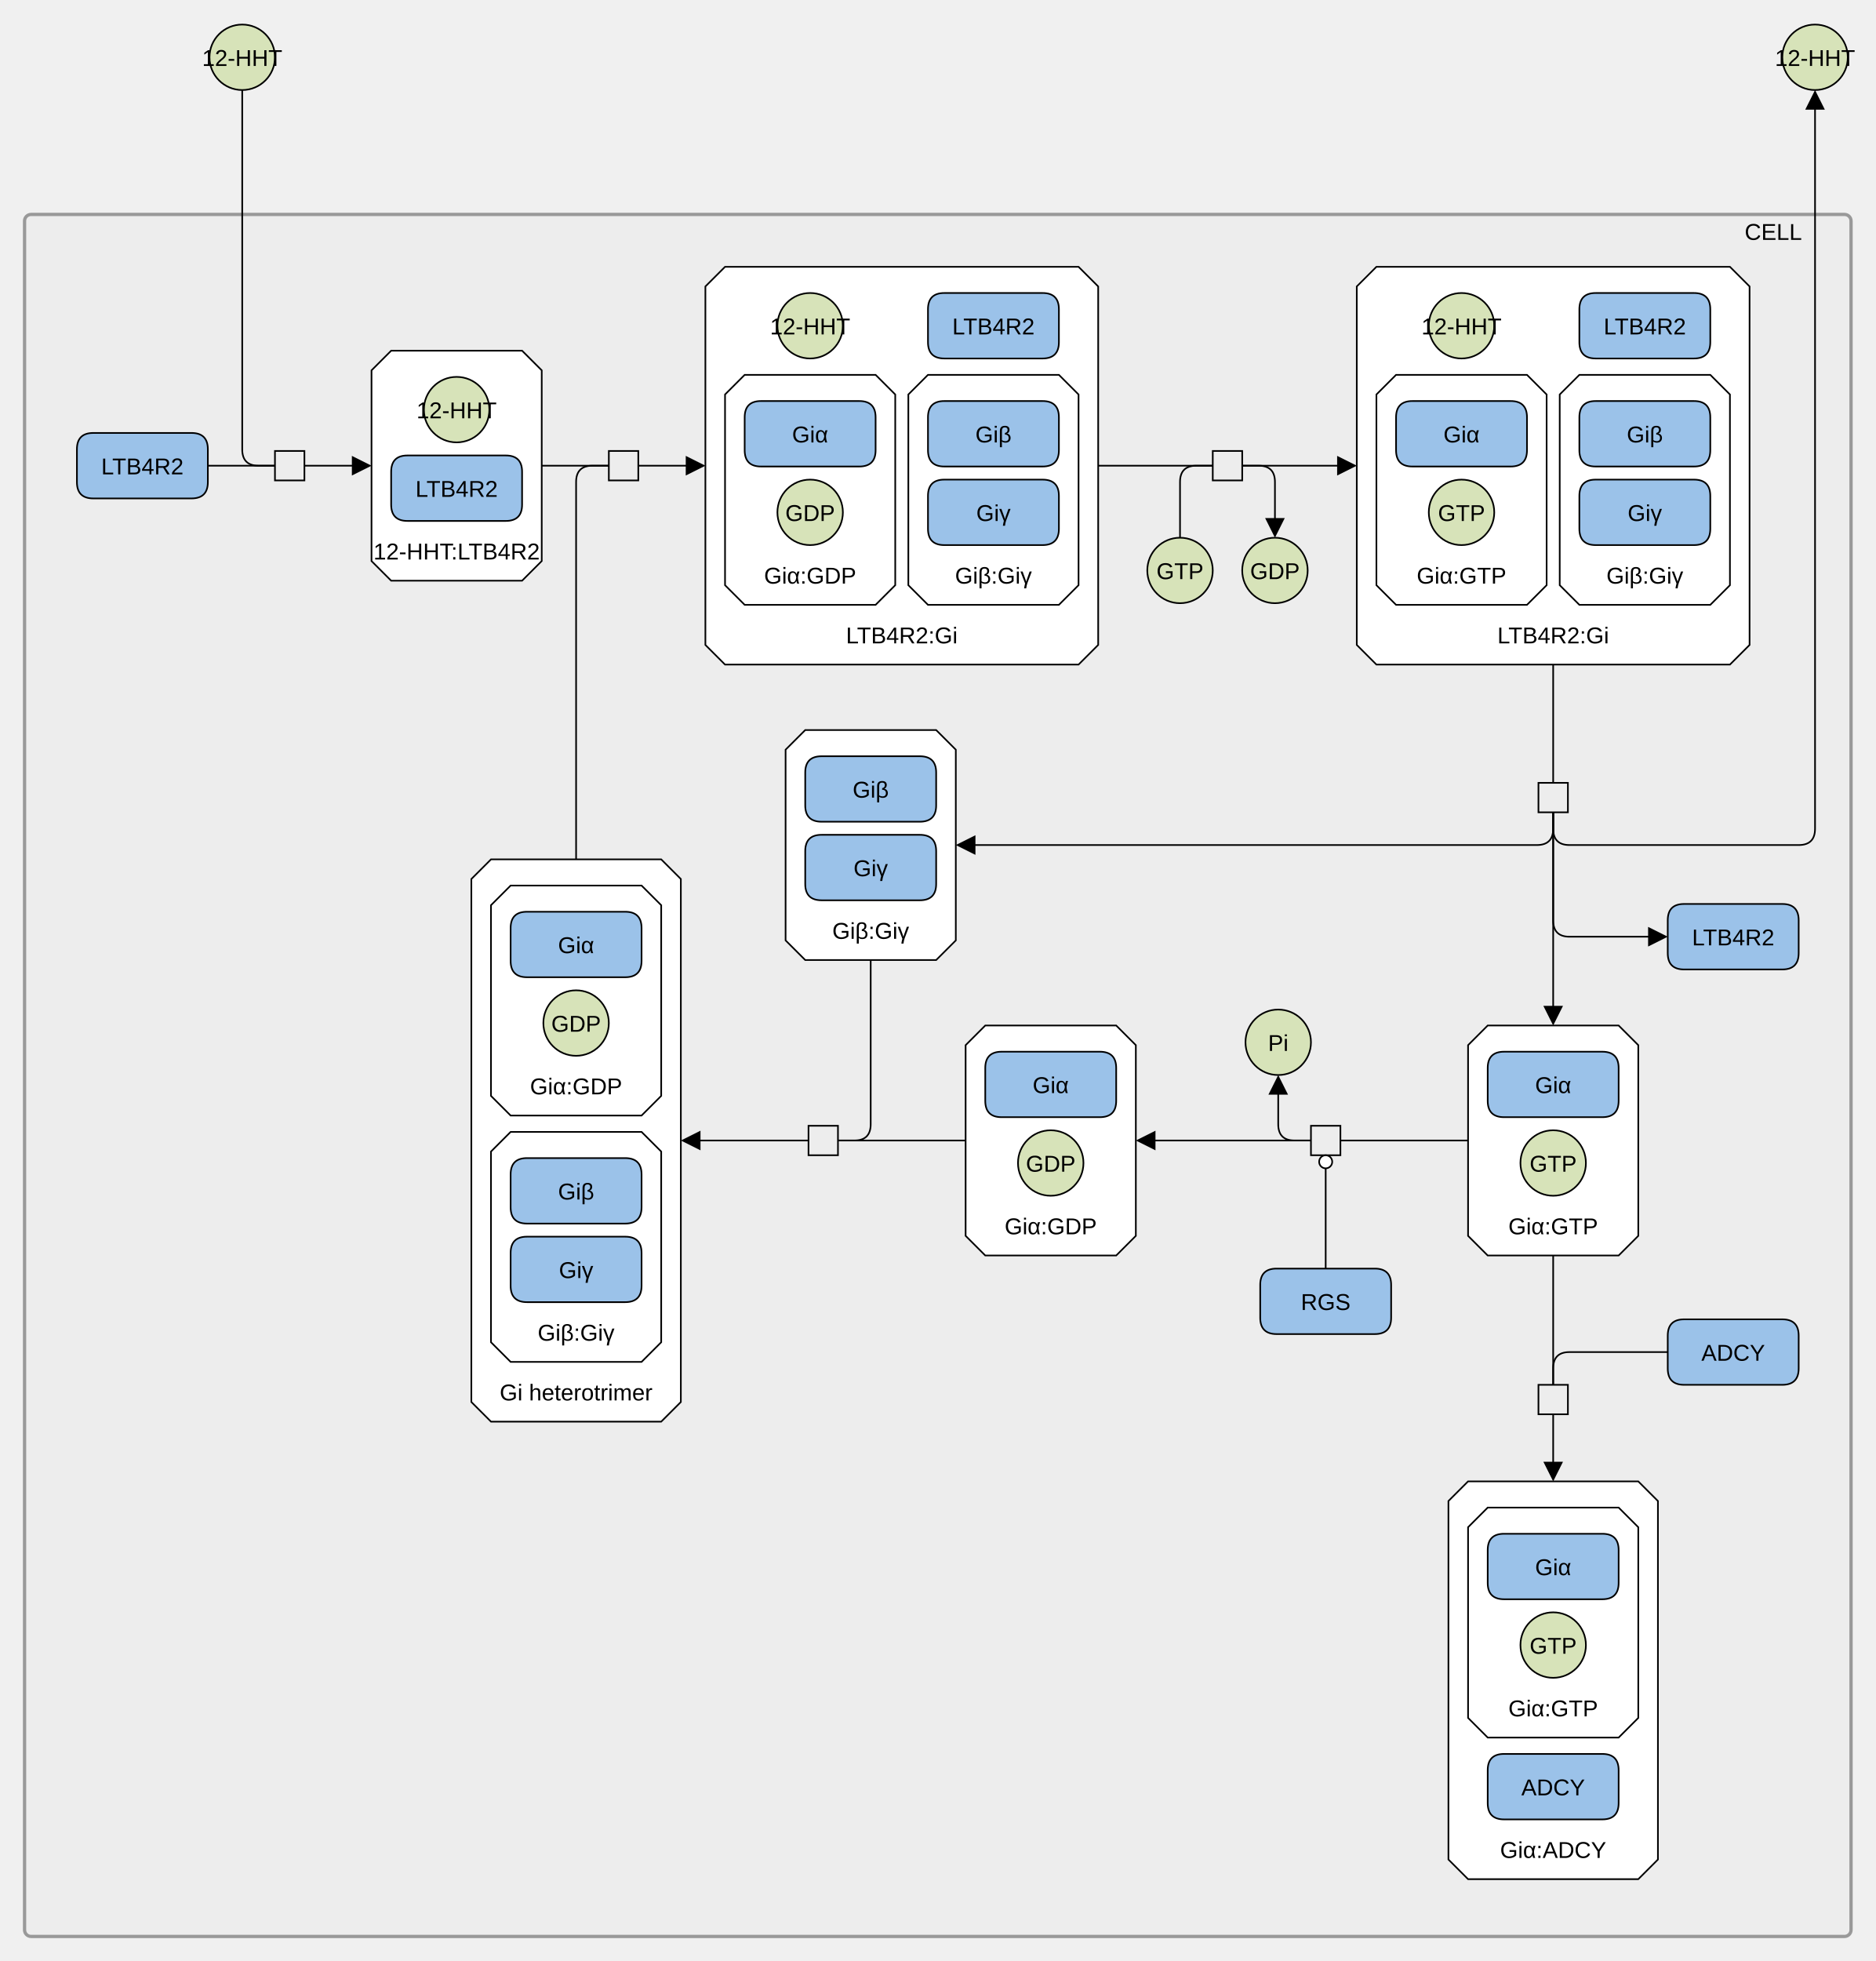
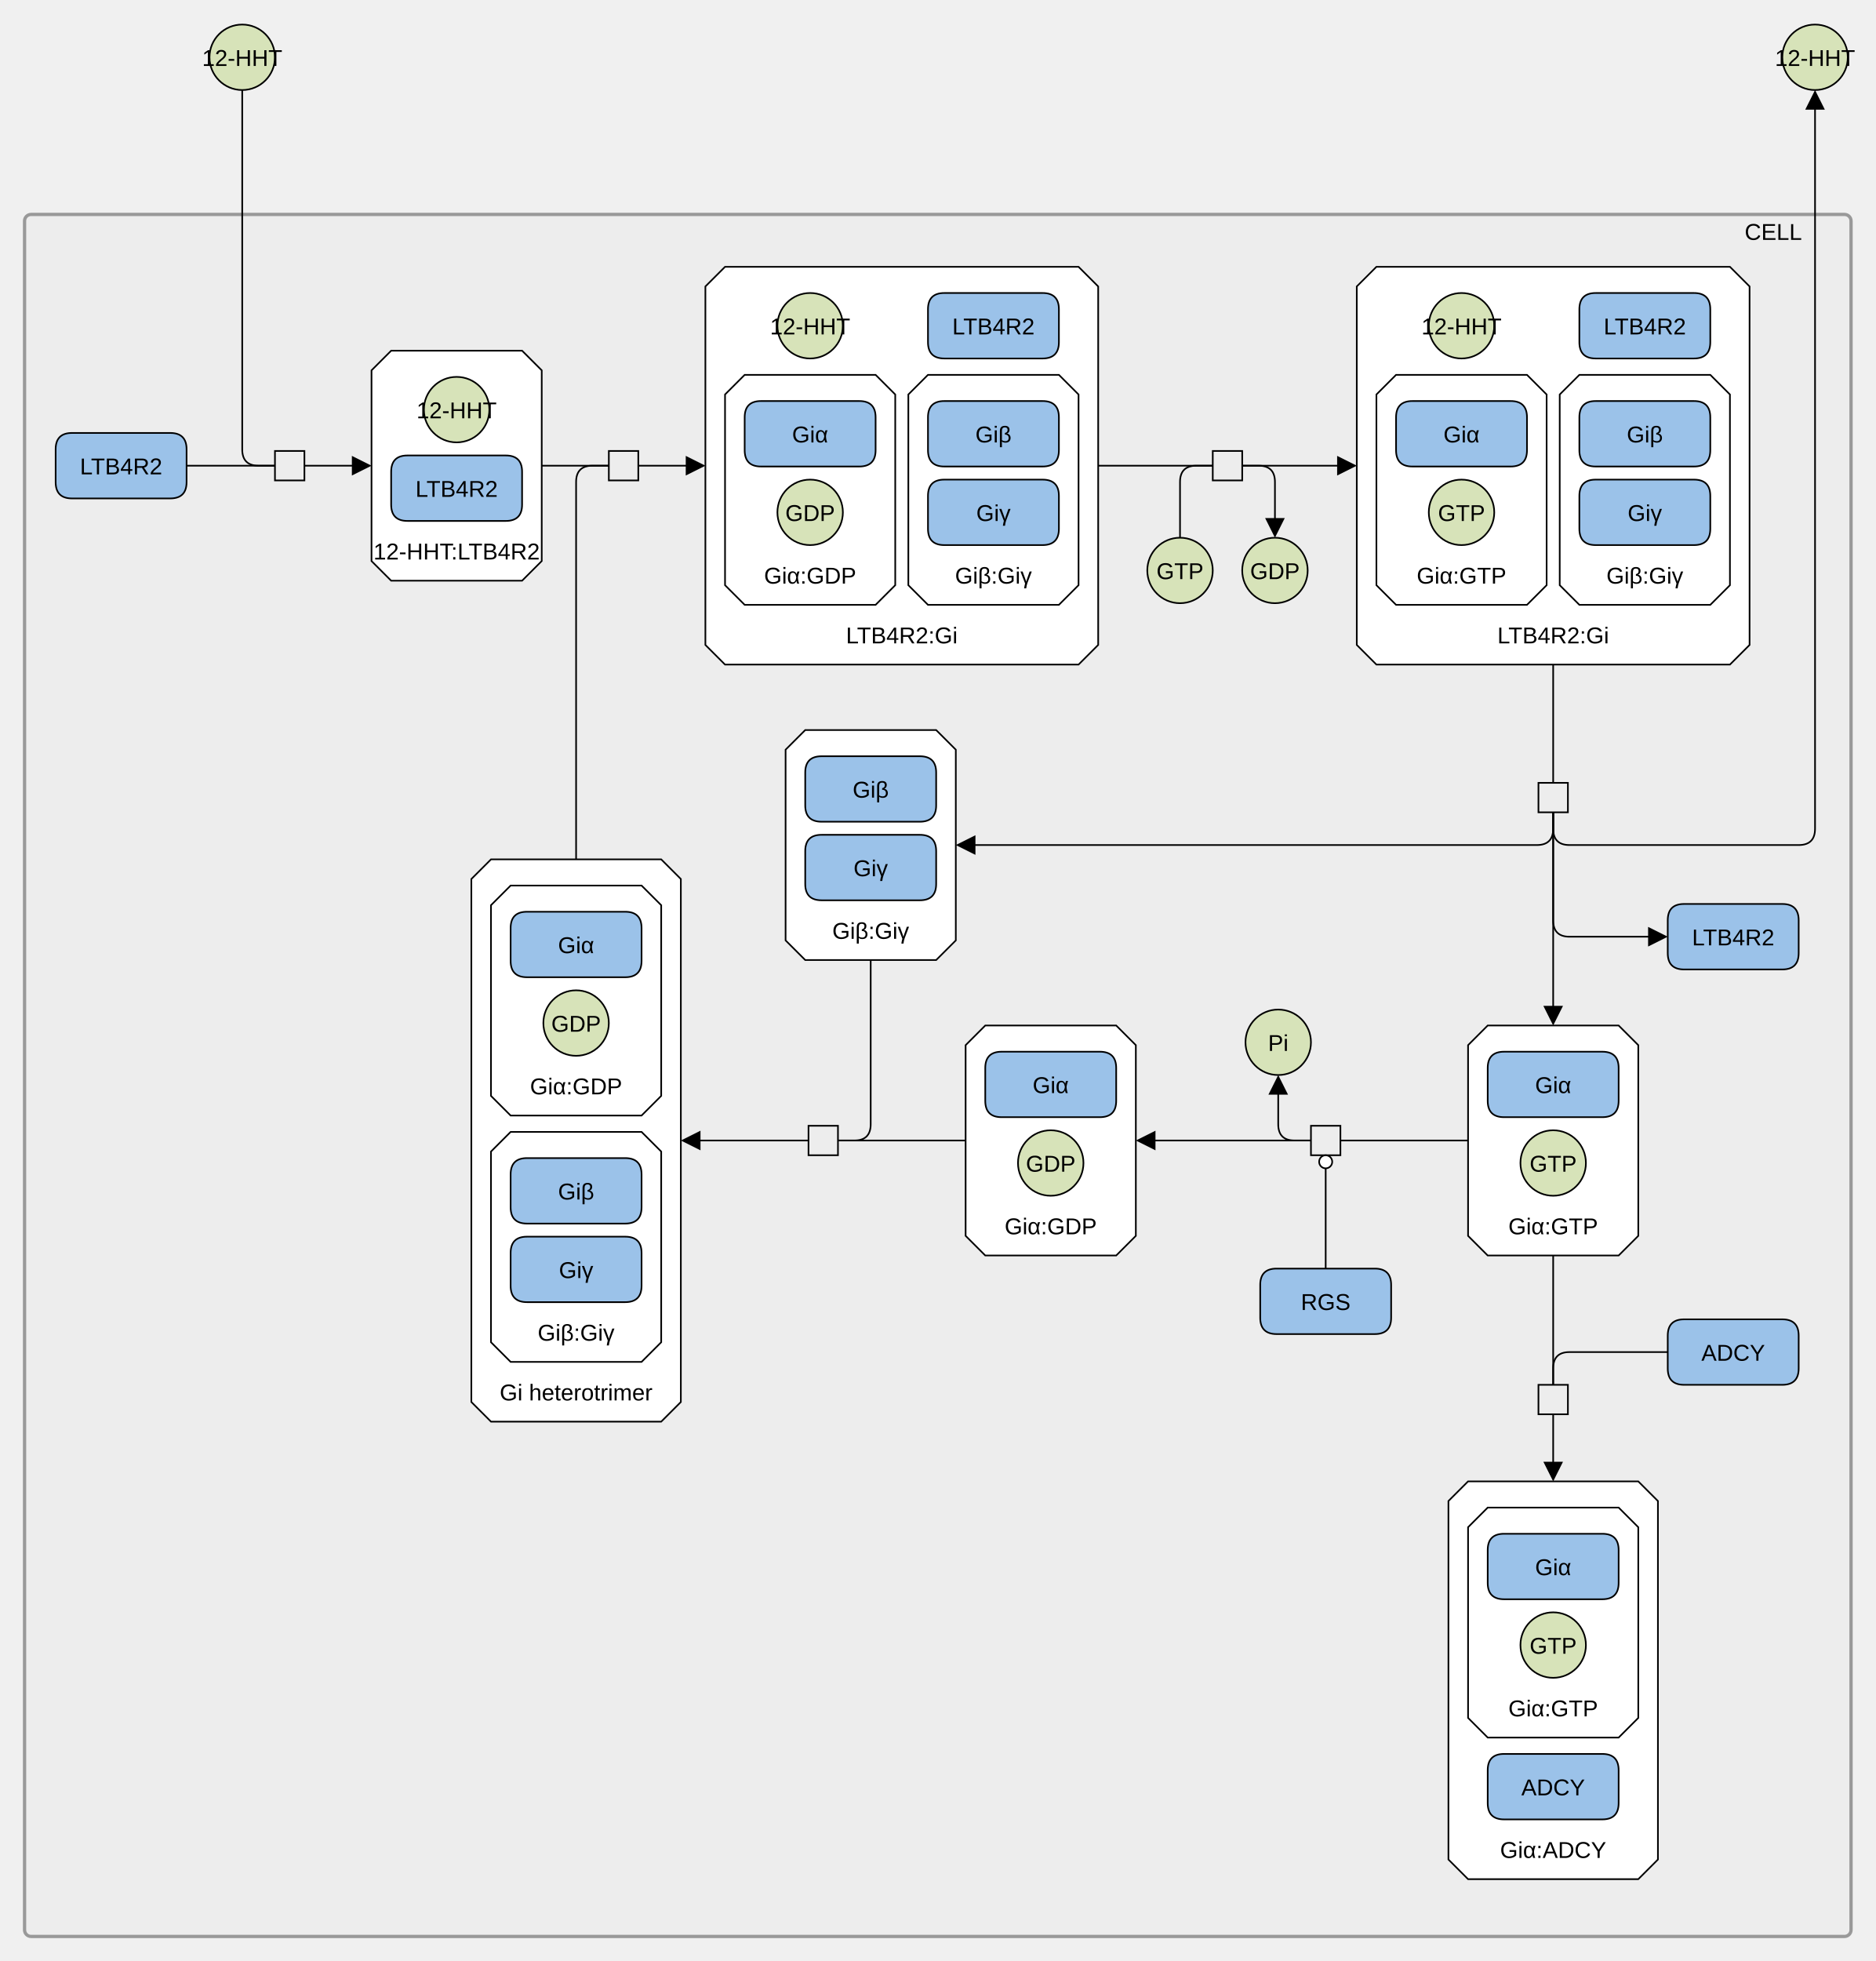
<svg xmlns="http://www.w3.org/2000/svg" width="1146" height="1198" viewBox="0 0 1146 1198" stroke-linecap="butt" stroke-miterlimit="10">
  <g transform="translate(-25,-25)">
    <path d="M40 160 C40 157.791 41.791 156 44 156 L1152 156 C1154.209 156 1156 157.791 1156 160 L1156 1204 C1156 1206.209 1154.209 1208 1152 1208 L44 1208 C41.791 1208 40 1206.209 40 1204 Z" fill="#999999" fill-opacity="0.031" stroke="none" />
    <path d="M40 160 C40 157.791 41.791 156 44 156 L1152 156 C1154.209 156 1156 157.791 1156 160 L1156 1204 C1156 1206.209 1154.209 1208 1152 1208 L44 1208 C41.791 1208 40 1206.209 40 1204 Z" fill="none" stroke="#999999" stroke-width="2" />
    <text x="1108.5" y="171.541" text-anchor="middle" font-family="'Dialog', Arial, Helvetica, sans-serif" font-size="14" fill="#000000" stroke="none" xml:space="preserve">CELL</text>
    <path d="M468 188 L684 188 L696 200 L696 419 L684 431 L468 431 L456 419 L456 200 Z" fill="#FFFFFF" stroke="none" />
    <path d="M468 188 L684 188 L696 200 L696 419 L684 431 L468 431 L456 419 L456 200 Z" fill="none" stroke="#000000" />
    <text x="576" y="418.041" text-anchor="middle" font-family="'Dialog', Arial, Helvetica, sans-serif" font-size="14" fill="#000000" stroke="none" xml:space="preserve">LTB4R2:Gi</text>
    <path d="M592 214 Q592 204 602 204 L662 204 Q672 204 672 214 L672 234 Q672 244 662 244 L602 244 Q592 244 592 234 Z" fill="#9BC2E9" stroke="none" />
    <path d="M592 214 Q592 204 602 204 L662 204 Q672 204 672 214 L672 234 Q672 244 662 244 L602 244 Q592 244 592 234 Z" fill="none" stroke="#000000" />
    <text x="632" y="229.291" text-anchor="middle" font-family="'Dialog', Arial, Helvetica, sans-serif" font-size="14" fill="#000000" stroke="none" xml:space="preserve">LTB4R2</text>
    <path d="M500 224 C500 212.954 508.954 204 520 204 L520 204 C531.046 204 540 212.954 540 224 L540 224 C540 235.046 531.046 244 520 244 L520 244 C508.954 244 500 235.046 500 224 Z" fill="#D7E3B9" stroke="none" />
    <path d="M500 224 C500 212.954 508.954 204 520 204 L520 204 C531.046 204 540 212.954 540 224 L540 224 C540 235.046 531.046 244 520 244 L520 244 C508.954 244 500 235.046 500 224 Z" fill="none" stroke="#000000" />
    <text x="520" y="229.291" text-anchor="middle" font-family="'Dialog', Arial, Helvetica, sans-serif" font-size="14" fill="#000000" stroke="none" xml:space="preserve">12-HHT</text>
    <path d="M480 254 L560 254 L572 266 L572 382.5 L560 394.5 L480 394.5 L468 382.5 L468 266 Z" fill="#FFFFFF" stroke="none" />
    <path d="M480 254 L560 254 L572 266 L572 382.5 L560 394.5 L480 394.5 L468 382.5 L468 266 Z" fill="none" stroke="#000000" />
    <text x="520" y="381.541" text-anchor="middle" font-family="'Dialog', Arial, Helvetica, sans-serif" font-size="14" fill="#000000" stroke="none" xml:space="preserve">Giα:GDP</text>
    <path d="M480 280 Q480 270 490 270 L550 270 Q560 270 560 280 L560 300 Q560 310 550 310 L490 310 Q480 310 480 300 Z" fill="#9BC2E9" stroke="none" />
    <path d="M480 280 Q480 270 490 270 L550 270 Q560 270 560 280 L560 300 Q560 310 550 310 L490 310 Q480 310 480 300 Z" fill="none" stroke="#000000" />
    <text x="520" y="295.291" text-anchor="middle" font-family="'Dialog', Arial, Helvetica, sans-serif" font-size="14" fill="#000000" stroke="none" xml:space="preserve">Giα</text>
    <path d="M500 338 C500 326.954 508.954 318 520 318 L520 318 C531.046 318 540 326.954 540 338 L540 338 C540 349.046 531.046 358 520 358 L520 358 C508.954 358 500 349.046 500 338 Z" fill="#D7E3B9" stroke="none" />
    <path d="M500 338 C500 326.954 508.954 318 520 318 L520 318 C531.046 318 540 326.954 540 338 L540 338 C540 349.046 531.046 358 520 358 L520 358 C508.954 358 500 349.046 500 338 Z" fill="none" stroke="#000000" />
    <text x="520" y="343.291" text-anchor="middle" font-family="'Dialog', Arial, Helvetica, sans-serif" font-size="14" fill="#000000" stroke="none" xml:space="preserve">GDP</text>
    <path d="M592 254 L672 254 L684 266 L684 382.5 L672 394.5 L592 394.5 L580 382.5 L580 266 Z" fill="#FFFFFF" stroke="none" />
    <path d="M592 254 L672 254 L684 266 L684 382.5 L672 394.5 L592 394.5 L580 382.5 L580 266 Z" fill="none" stroke="#000000" />
    <text x="632" y="381.541" text-anchor="middle" font-family="'Dialog', Arial, Helvetica, sans-serif" font-size="14" fill="#000000" stroke="none" xml:space="preserve">Giβ:Giγ</text>
    <path d="M592 280 Q592 270 602 270 L662 270 Q672 270 672 280 L672 300 Q672 310 662 310 L602 310 Q592 310 592 300 Z" fill="#9BC2E9" stroke="none" />
    <path d="M592 280 Q592 270 602 270 L662 270 Q672 270 672 280 L672 300 Q672 310 662 310 L602 310 Q592 310 592 300 Z" fill="none" stroke="#000000" />
    <text x="632" y="295.291" text-anchor="middle" font-family="'Dialog', Arial, Helvetica, sans-serif" font-size="14" fill="#000000" stroke="none" xml:space="preserve">Giβ</text>
    <path d="M592 328 Q592 318 602 318 L662 318 Q672 318 672 328 L672 348 Q672 358 662 358 L602 358 Q592 358 592 348 Z" fill="#9BC2E9" stroke="none" />
    <path d="M592 328 Q592 318 602 318 L662 318 Q672 318 672 328 L672 348 Q672 358 662 358 L602 358 Q592 358 592 348 Z" fill="none" stroke="#000000" />
    <text x="632" y="343.291" text-anchor="middle" font-family="'Dialog', Arial, Helvetica, sans-serif" font-size="14" fill="#000000" stroke="none" xml:space="preserve">Giγ</text>
    <path d="M866 188 L1082 188 L1094 200 L1094 419 L1082 431 L866 431 L854 419 L854 200 Z" fill="#FFFFFF" stroke="none" />
    <path d="M866 188 L1082 188 L1094 200 L1094 419 L1082 431 L866 431 L854 419 L854 200 Z" fill="none" stroke="#000000" />
    <text x="974" y="418.041" text-anchor="middle" font-family="'Dialog', Arial, Helvetica, sans-serif" font-size="14" fill="#000000" stroke="none" xml:space="preserve">LTB4R2:Gi</text>
    <path d="M990 254 L1070 254 L1082 266 L1082 382.5 L1070 394.5 L990 394.5 L978 382.5 L978 266 Z" fill="#FFFFFF" stroke="none" />
    <path d="M990 254 L1070 254 L1082 266 L1082 382.5 L1070 394.5 L990 394.5 L978 382.5 L978 266 Z" fill="none" stroke="#000000" />
    <text x="1030" y="381.541" text-anchor="middle" font-family="'Dialog', Arial, Helvetica, sans-serif" font-size="14" fill="#000000" stroke="none" xml:space="preserve">Giβ:Giγ</text>
    <path d="M990 280 Q990 270 1000 270 L1060 270 Q1070 270 1070 280 L1070 300 Q1070 310 1060 310 L1000 310 Q990 310 990 300 Z" fill="#9BC2E9" stroke="none" />
    <path d="M990 280 Q990 270 1000 270 L1060 270 Q1070 270 1070 280 L1070 300 Q1070 310 1060 310 L1000 310 Q990 310 990 300 Z" fill="none" stroke="#000000" />
    <text x="1030" y="295.291" text-anchor="middle" font-family="'Dialog', Arial, Helvetica, sans-serif" font-size="14" fill="#000000" stroke="none" xml:space="preserve">Giβ</text>
    <path d="M990 328 Q990 318 1000 318 L1060 318 Q1070 318 1070 328 L1070 348 Q1070 358 1060 358 L1000 358 Q990 358 990 348 Z" fill="#9BC2E9" stroke="none" />
    <path d="M990 328 Q990 318 1000 318 L1060 318 Q1070 318 1070 328 L1070 348 Q1070 358 1060 358 L1000 358 Q990 358 990 348 Z" fill="none" stroke="#000000" />
    <text x="1030" y="343.291" text-anchor="middle" font-family="'Dialog', Arial, Helvetica, sans-serif" font-size="14" fill="#000000" stroke="none" xml:space="preserve">Giγ</text>
    <path d="M878 254 L958 254 L970 266 L970 382.5 L958 394.5 L878 394.5 L866 382.5 L866 266 Z" fill="#FFFFFF" stroke="none" />
    <path d="M878 254 L958 254 L970 266 L970 382.5 L958 394.5 L878 394.5 L866 382.5 L866 266 Z" fill="none" stroke="#000000" />
    <text x="918" y="381.541" text-anchor="middle" font-family="'Dialog', Arial, Helvetica, sans-serif" font-size="14" fill="#000000" stroke="none" xml:space="preserve">Giα:GTP</text>
    <path d="M878 280 Q878 270 888 270 L948 270 Q958 270 958 280 L958 300 Q958 310 948 310 L888 310 Q878 310 878 300 Z" fill="#9BC2E9" stroke="none" />
    <path d="M878 280 Q878 270 888 270 L948 270 Q958 270 958 280 L958 300 Q958 310 948 310 L888 310 Q878 310 878 300 Z" fill="none" stroke="#000000" />
    <text x="918" y="295.291" text-anchor="middle" font-family="'Dialog', Arial, Helvetica, sans-serif" font-size="14" fill="#000000" stroke="none" xml:space="preserve">Giα</text>
    <path d="M898 338 C898 326.954 906.954 318 918 318 L918 318 C929.046 318 938 326.954 938 338 L938 338 C938 349.046 929.046 358 918 358 L918 358 C906.954 358 898 349.046 898 338 Z" fill="#D7E3B9" stroke="none" />
    <path d="M898 338 C898 326.954 906.954 318 918 318 L918 318 C929.046 318 938 326.954 938 338 L938 338 C938 349.046 929.046 358 918 358 L918 358 C906.954 358 898 349.046 898 338 Z" fill="none" stroke="#000000" />
    <text x="918" y="343.291" text-anchor="middle" font-family="'Dialog', Arial, Helvetica, sans-serif" font-size="14" fill="#000000" stroke="none" xml:space="preserve">GTP</text>
    <path d="M990 214 Q990 204 1000 204 L1060 204 Q1070 204 1070 214 L1070 234 Q1070 244 1060 244 L1000 244 Q990 244 990 234 Z" fill="#9BC2E9" stroke="none" />
    <path d="M990 214 Q990 204 1000 204 L1060 204 Q1070 204 1070 214 L1070 234 Q1070 244 1060 244 L1000 244 Q990 244 990 234 Z" fill="none" stroke="#000000" />
    <text x="1030" y="229.291" text-anchor="middle" font-family="'Dialog', Arial, Helvetica, sans-serif" font-size="14" fill="#000000" stroke="none" xml:space="preserve">LTB4R2</text>
    <path d="M898 224 C898 212.954 906.954 204 918 204 L918 204 C929.046 204 938 212.954 938 224 L938 224 C938 235.046 929.046 244 918 244 L918 244 C906.954 244 898 235.046 898 224 Z" fill="#D7E3B9" stroke="none" />
    <path d="M898 224 C898 212.954 906.954 204 918 204 L918 204 C929.046 204 938 212.954 938 224 L938 224 C938 235.046 929.046 244 918 244 L918 244 C906.954 244 898 235.046 898 224 Z" fill="none" stroke="#000000" />
    <text x="918" y="229.291" text-anchor="middle" font-family="'Dialog', Arial, Helvetica, sans-serif" font-size="14" fill="#000000" stroke="none" xml:space="preserve">12-HHT</text>
    <path d="M325 550 L429 550 L441 562 L441 881.5 L429 893.5 L325 893.5 L313 881.5 L313 562 Z" fill="#FFFFFF" stroke="none" />
    <path d="M325 550 L429 550 L441 562 L441 881.5 L429 893.5 L325 893.5 L313 881.5 L313 562 Z" fill="none" stroke="#000000" />
    <text x="377" y="880.541" text-anchor="middle" font-family="'Dialog', Arial, Helvetica, sans-serif" font-size="14" fill="#000000" stroke="none" xml:space="preserve">Gi heterotrimer</text>
    <path d="M337 566 L417 566 L429 578 L429 694.5 L417 706.5 L337 706.5 L325 694.5 L325 578 Z" fill="#FFFFFF" stroke="none" />
    <path d="M337 566 L417 566 L429 578 L429 694.5 L417 706.5 L337 706.5 L325 694.5 L325 578 Z" fill="none" stroke="#000000" />
    <text x="377" y="693.541" text-anchor="middle" font-family="'Dialog', Arial, Helvetica, sans-serif" font-size="14" fill="#000000" stroke="none" xml:space="preserve">Giα:GDP</text>
    <path d="M337 592 Q337 582 347 582 L407 582 Q417 582 417 592 L417 612 Q417 622 407 622 L347 622 Q337 622 337 612 Z" fill="#9BC2E9" stroke="none" />
    <path d="M337 592 Q337 582 347 582 L407 582 Q417 582 417 592 L417 612 Q417 622 407 622 L347 622 Q337 622 337 612 Z" fill="none" stroke="#000000" />
    <text x="377" y="607.291" text-anchor="middle" font-family="'Dialog', Arial, Helvetica, sans-serif" font-size="14" fill="#000000" stroke="none" xml:space="preserve">Giα</text>
    <path d="M357 650 C357 638.954 365.954 630 377 630 L377 630 C388.046 630 397 638.954 397 650 L397 650 C397 661.046 388.046 670 377 670 L377 670 C365.954 670 357 661.046 357 650 Z" fill="#D7E3B9" stroke="none" />
    <path d="M357 650 C357 638.954 365.954 630 377 630 L377 630 C388.046 630 397 638.954 397 650 L397 650 C397 661.046 388.046 670 377 670 L377 670 C365.954 670 357 661.046 357 650 Z" fill="none" stroke="#000000" />
    <text x="377" y="655.291" text-anchor="middle" font-family="'Dialog', Arial, Helvetica, sans-serif" font-size="14" fill="#000000" stroke="none" xml:space="preserve">GDP</text>
    <path d="M337 716.5 L417 716.5 L429 728.5 L429 845 L417 857 L337 857 L325 845 L325 728.5 Z" fill="#FFFFFF" stroke="none" />
    <path d="M337 716.5 L417 716.5 L429 728.5 L429 845 L417 857 L337 857 L325 845 L325 728.5 Z" fill="none" stroke="#000000" />
    <text x="377" y="844.041" text-anchor="middle" font-family="'Dialog', Arial, Helvetica, sans-serif" font-size="14" fill="#000000" stroke="none" xml:space="preserve">Giβ:Giγ</text>
    <path d="M337 742.5 Q337 732.5 347 732.5 L407 732.5 Q417 732.5 417 742.5 L417 762.5 Q417 772.5 407 772.5 L347 772.5 Q337 772.5 337 762.5 Z" fill="#9BC2E9" stroke="none" />
    <path d="M337 742.5 Q337 732.5 347 732.5 L407 732.5 Q417 732.5 417 742.5 L417 762.5 Q417 772.5 407 772.5 L347 772.5 Q337 772.5 337 762.5 Z" fill="none" stroke="#000000" />
    <text x="377" y="757.791" text-anchor="middle" font-family="'Dialog', Arial, Helvetica, sans-serif" font-size="14" fill="#000000" stroke="none" xml:space="preserve">Giβ</text>
    <path d="M337 790.5 Q337 780.5 347 780.5 L407 780.5 Q417 780.5 417 790.5 L417 810.5 Q417 820.5 407 820.5 L347 820.5 Q337 820.5 337 810.5 Z" fill="#9BC2E9" stroke="none" />
    <path d="M337 790.5 Q337 780.5 347 780.5 L407 780.5 Q417 780.5 417 790.5 L417 810.5 Q417 820.5 407 820.5 L347 820.5 Q337 820.5 337 810.5 Z" fill="none" stroke="#000000" />
    <text x="377" y="805.791" text-anchor="middle" font-family="'Dialog', Arial, Helvetica, sans-serif" font-size="14" fill="#000000" stroke="none" xml:space="preserve">Giγ</text>
    <path d="M264 239.25 L344 239.25 L356 251.25 L356 367.75 L344 379.75 L264 379.75 L252 367.75 L252 251.25 Z" fill="#FFFFFF" stroke="none" />
    <path d="M264 239.25 L344 239.25 L356 251.25 L356 367.75 L344 379.75 L264 379.75 L252 367.75 L252 251.25 Z" fill="none" stroke="#000000" />
    <text x="304" y="366.791" text-anchor="middle" font-family="'Dialog', Arial, Helvetica, sans-serif" font-size="14" fill="#000000" stroke="none" xml:space="preserve">12-HHT:LTB4R2</text>
    <path d="M264 313.25 Q264 303.25 274 303.25 L334 303.25 Q344 303.25 344 313.25 L344 333.25 Q344 343.25 334 343.25 L274 343.25 Q264 343.25 264 333.25 Z" fill="#9BC2E9" stroke="none" />
    <path d="M264 313.25 Q264 303.25 274 303.25 L334 303.25 Q344 303.25 344 313.25 L344 333.25 Q344 343.25 334 343.25 L274 343.25 Q264 343.25 264 333.25 Z" fill="none" stroke="#000000" />
    <text x="304" y="328.541" text-anchor="middle" font-family="'Dialog', Arial, Helvetica, sans-serif" font-size="14" fill="#000000" stroke="none" xml:space="preserve">LTB4R2</text>
    <path d="M284 275.25 C284 264.204 292.954 255.25 304 255.25 L304 255.25 C315.046 255.25 324 264.204 324 275.25 L324 275.25 C324 286.296 315.046 295.25 304 295.25 L304 295.25 C292.954 295.25 284 286.296 284 275.25 Z" fill="#D7E3B9" stroke="none" />
    <path d="M284 275.25 C284 264.204 292.954 255.25 304 255.25 L304 255.25 C315.046 255.25 324 264.204 324 275.25 L324 275.25 C324 286.296 315.046 295.25 304 295.25 L304 295.25 C292.954 295.25 284 286.296 284 275.25 Z" fill="none" stroke="#000000" />
    <text x="304" y="280.541" text-anchor="middle" font-family="'Dialog', Arial, Helvetica, sans-serif" font-size="14" fill="#000000" stroke="none" xml:space="preserve">12-HHT</text>
    <path d="M517 471 L597 471 L609 483 L609 599.5 L597 611.5 L517 611.5 L505 599.5 L505 483 Z" fill="#FFFFFF" stroke="none" />
    <path d="M517 471 L597 471 L609 483 L609 599.5 L597 611.5 L517 611.5 L505 599.5 L505 483 Z" fill="none" stroke="#000000" />
    <text x="557" y="598.541" text-anchor="middle" font-family="'Dialog', Arial, Helvetica, sans-serif" font-size="14" fill="#000000" stroke="none" xml:space="preserve">Giβ:Giγ</text>
    <path d="M517 497 Q517 487 527 487 L587 487 Q597 487 597 497 L597 517 Q597 527 587 527 L527 527 Q517 527 517 517 Z" fill="#9BC2E9" stroke="none" />
    <path d="M517 497 Q517 487 527 487 L587 487 Q597 487 597 497 L597 517 Q597 527 587 527 L527 527 Q517 527 517 517 Z" fill="none" stroke="#000000" />
    <text x="557" y="512.291" text-anchor="middle" font-family="'Dialog', Arial, Helvetica, sans-serif" font-size="14" fill="#000000" stroke="none" xml:space="preserve">Giβ</text>
    <path d="M517 545 Q517 535 527 535 L587 535 Q597 535 597 545 L597 565 Q597 575 587 575 L527 575 Q517 575 517 565 Z" fill="#9BC2E9" stroke="none" />
    <path d="M517 545 Q517 535 527 535 L587 535 Q597 535 597 545 L597 565 Q597 575 587 575 L527 575 Q517 575 517 565 Z" fill="none" stroke="#000000" />
    <text x="557" y="560.291" text-anchor="middle" font-family="'Dialog', Arial, Helvetica, sans-serif" font-size="14" fill="#000000" stroke="none" xml:space="preserve">Giγ</text>
    <path d="M922 930 L1026 930 L1038 942 L1038 1161 L1026 1173 L922 1173 L910 1161 L910 942 Z" fill="#FFFFFF" stroke="none" />
    <path d="M922 930 L1026 930 L1038 942 L1038 1161 L1026 1173 L922 1173 L910 1161 L910 942 Z" fill="none" stroke="#000000" />
    <text x="974" y="1160.041" text-anchor="middle" font-family="'Dialog', Arial, Helvetica, sans-serif" font-size="14" fill="#000000" stroke="none" xml:space="preserve">Giα:ADCY</text>
    <path d="M934 1106.5 Q934 1096.5 944 1096.5 L1004 1096.5 Q1014 1096.5 1014 1106.5 L1014 1126.5 Q1014 1136.5 1004 1136.5 L944 1136.5 Q934 1136.5 934 1126.5 Z" fill="#9BC2E9" stroke="none" />
    <path d="M934 1106.5 Q934 1096.5 944 1096.5 L1004 1096.5 Q1014 1096.5 1014 1106.5 L1014 1126.5 Q1014 1136.5 1004 1136.5 L944 1136.5 Q934 1136.5 934 1126.5 Z" fill="none" stroke="#000000" />
    <text x="974" y="1121.791" text-anchor="middle" font-family="'Dialog', Arial, Helvetica, sans-serif" font-size="14" fill="#000000" stroke="none" xml:space="preserve">ADCY</text>
    <path d="M934 946 L1014 946 L1026 958 L1026 1074.5 L1014 1086.5 L934 1086.5 L922 1074.5 L922 958 Z" fill="#FFFFFF" stroke="none" />
    <path d="M934 946 L1014 946 L1026 958 L1026 1074.5 L1014 1086.5 L934 1086.5 L922 1074.5 L922 958 Z" fill="none" stroke="#000000" />
    <text x="974" y="1073.541" text-anchor="middle" font-family="'Dialog', Arial, Helvetica, sans-serif" font-size="14" fill="#000000" stroke="none" xml:space="preserve">Giα:GTP</text>
    <path d="M934 972 Q934 962 944 962 L1004 962 Q1014 962 1014 972 L1014 992 Q1014 1002 1004 1002 L944 1002 Q934 1002 934 992 Z" fill="#9BC2E9" stroke="none" />
    <path d="M934 972 Q934 962 944 962 L1004 962 Q1014 962 1014 972 L1014 992 Q1014 1002 1004 1002 L944 1002 Q934 1002 934 992 Z" fill="none" stroke="#000000" />
    <text x="974" y="987.291" text-anchor="middle" font-family="'Dialog', Arial, Helvetica, sans-serif" font-size="14" fill="#000000" stroke="none" xml:space="preserve">Giα</text>
    <path d="M954 1030 C954 1018.954 962.954 1010 974 1010 L974 1010 C985.046 1010 994 1018.954 994 1030 L994 1030 C994 1041.046 985.046 1050 974 1050 L974 1050 C962.954 1050 954 1041.046 954 1030 Z" fill="#D7E3B9" stroke="none" />
    <path d="M954 1030 C954 1018.954 962.954 1010 974 1010 L974 1010 C985.046 1010 994 1018.954 994 1030 L994 1030 C994 1041.046 985.046 1050 974 1050 L974 1050 C962.954 1050 954 1041.046 954 1030 Z" fill="none" stroke="#000000" />
    <text x="974" y="1035.291" text-anchor="middle" font-family="'Dialog', Arial, Helvetica, sans-serif" font-size="14" fill="#000000" stroke="none" xml:space="preserve">GTP</text>
-     <path d="M72 299.5 Q72 289.5 82 289.5 L142 289.5 Q152 289.5 152 299.5 L152 319.5 Q152 329.5 142 329.5 L82 329.5 Q72 329.5 72 319.5 Z" fill="#9BC2E9" stroke="none" />
-     <path d="M72 299.5 Q72 289.5 82 289.5 L142 289.5 Q152 289.5 152 299.5 L152 319.5 Q152 329.5 142 329.5 L82 329.5 Q72 329.5 72 319.5 Z" fill="none" stroke="#000000" />
-     <text x="112" y="314.791" text-anchor="middle" font-family="'Dialog', Arial, Helvetica, sans-serif" font-size="14" fill="#000000" stroke="none" xml:space="preserve">LTB4R2</text>
+     <path d="M59 299.5 Q59 289.5 69 289.5 L129 289.5 Q139 289.5 139 299.5 L139 319.5 Q139 329.5 129 329.5 L69 329.5 Q59 329.5 59 319.5 Z" fill="#9BC2E9" stroke="none" />
+     <path d="M59 299.5 Q59 289.5 69 289.5 L129 289.5 Q139 289.5 139 299.5 L139 319.5 Q139 329.5 129 329.5 L69 329.5 Q59 329.5 59 319.5 Z" fill="none" stroke="#000000" />
+     <text x="99" y="314.791" text-anchor="middle" font-family="'Dialog', Arial, Helvetica, sans-serif" font-size="14" fill="#000000" stroke="none" xml:space="preserve">LTB4R2</text>
    <path d="M726 373.5 C726 362.454 734.954 353.5 746 353.5 L746 353.5 C757.046 353.5 766 362.454 766 373.5 L766 373.5 C766 384.546 757.046 393.5 746 393.5 L746 393.5 C734.954 393.5 726 384.546 726 373.5 Z" fill="#D7E3B9" stroke="none" />
    <path d="M726 373.5 C726 362.454 734.954 353.5 746 353.5 L746 353.5 C757.046 353.5 766 362.454 766 373.5 L766 373.5 C766 384.546 757.046 393.5 746 393.5 L746 393.5 C734.954 393.5 726 384.546 726 373.5 Z" fill="none" stroke="#000000" />
    <text x="746" y="378.791" text-anchor="middle" font-family="'Dialog', Arial, Helvetica, sans-serif" font-size="14" fill="#000000" stroke="none" xml:space="preserve">GTP</text>
    <path d="M784 373.5 C784 362.454 792.954 353.5 804 353.5 L804 353.5 C815.046 353.5 824 362.454 824 373.5 L824 373.5 C824 384.546 815.046 393.5 804 393.5 L804 393.5 C792.954 393.5 784 384.546 784 373.5 Z" fill="#D7E3B9" stroke="none" />
    <path d="M784 373.5 C784 362.454 792.954 353.5 804 353.5 L804 353.5 C815.046 353.5 824 362.454 824 373.5 L824 373.5 C824 384.546 815.046 393.5 804 393.5 L804 393.5 C792.954 393.5 784 384.546 784 373.5 Z" fill="none" stroke="#000000" />
    <text x="804" y="378.791" text-anchor="middle" font-family="'Dialog', Arial, Helvetica, sans-serif" font-size="14" fill="#000000" stroke="none" xml:space="preserve">GDP</text>
    <path d="M786 661.75 C786 650.704 794.954 641.75 806 641.75 L806 641.75 C817.046 641.75 826 650.704 826 661.75 L826 661.75 C826 672.796 817.046 681.75 806 681.75 L806 681.75 C794.954 681.75 786 672.796 786 661.75 Z" fill="#D7E3B9" stroke="none" />
    <path d="M786 661.75 C786 650.704 794.954 641.75 806 641.75 L806 641.75 C817.046 641.75 826 650.704 826 661.75 L826 661.75 C826 672.796 817.046 681.75 806 681.75 L806 681.75 C794.954 681.75 786 672.796 786 661.75 Z" fill="none" stroke="#000000" />
    <text x="806" y="667.041" text-anchor="middle" font-family="'Dialog', Arial, Helvetica, sans-serif" font-size="14" fill="#000000" stroke="none" xml:space="preserve">Pi</text>
    <path d="M795 810 Q795 800 805 800 L865 800 Q875 800 875 810 L875 830 Q875 840 865 840 L805 840 Q795 840 795 830 Z" fill="#9BC2E9" stroke="none" />
    <path d="M795 810 Q795 800 805 800 L865 800 Q875 800 875 810 L875 830 Q875 840 865 840 L805 840 Q795 840 795 830 Z" fill="none" stroke="#000000" />
    <text x="835" y="825.291" text-anchor="middle" font-family="'Dialog', Arial, Helvetica, sans-serif" font-size="14" fill="#000000" stroke="none" xml:space="preserve">RGS</text>
    <path d="M1044 841 Q1044 831 1054 831 L1114 831 Q1124 831 1124 841 L1124 861 Q1124 871 1114 871 L1054 871 Q1044 871 1044 861 Z" fill="#9BC2E9" stroke="none" />
    <path d="M1044 841 Q1044 831 1054 831 L1114 831 Q1124 831 1124 841 L1124 861 Q1124 871 1114 871 L1054 871 Q1044 871 1044 861 Z" fill="none" stroke="#000000" />
    <text x="1084" y="856.291" text-anchor="middle" font-family="'Dialog', Arial, Helvetica, sans-serif" font-size="14" fill="#000000" stroke="none" xml:space="preserve">ADCY</text>
    <path d="M627 651.5 L707 651.5 L719 663.5 L719 780 L707 792 L627 792 L615 780 L615 663.5 Z" fill="#FFFFFF" stroke="none" />
    <path d="M627 651.5 L707 651.5 L719 663.5 L719 780 L707 792 L627 792 L615 780 L615 663.5 Z" fill="none" stroke="#000000" />
    <text x="667" y="779.041" text-anchor="middle" font-family="'Dialog', Arial, Helvetica, sans-serif" font-size="14" fill="#000000" stroke="none" xml:space="preserve">Giα:GDP</text>
    <path d="M627 677.5 Q627 667.5 637 667.5 L697 667.5 Q707 667.5 707 677.5 L707 697.5 Q707 707.5 697 707.5 L637 707.5 Q627 707.5 627 697.5 Z" fill="#9BC2E9" stroke="none" />
    <path d="M627 677.5 Q627 667.5 637 667.5 L697 667.5 Q707 667.5 707 677.5 L707 697.5 Q707 707.5 697 707.5 L637 707.5 Q627 707.5 627 697.5 Z" fill="none" stroke="#000000" />
    <text x="667" y="692.791" text-anchor="middle" font-family="'Dialog', Arial, Helvetica, sans-serif" font-size="14" fill="#000000" stroke="none" xml:space="preserve">Giα</text>
    <path d="M647 735.5 C647 724.454 655.954 715.5 667 715.5 L667 715.5 C678.046 715.5 687 724.454 687 735.5 L687 735.5 C687 746.546 678.046 755.5 667 755.5 L667 755.5 C655.954 755.5 647 746.546 647 735.5 Z" fill="#D7E3B9" stroke="none" />
    <path d="M647 735.5 C647 724.454 655.954 715.5 667 715.5 L667 715.5 C678.046 715.5 687 724.454 687 735.5 L687 735.5 C687 746.546 678.046 755.5 667 755.5 L667 755.5 C655.954 755.5 647 746.546 647 735.5 Z" fill="none" stroke="#000000" />
    <text x="667" y="740.791" text-anchor="middle" font-family="'Dialog', Arial, Helvetica, sans-serif" font-size="14" fill="#000000" stroke="none" xml:space="preserve">GDP</text>
    <path d="M934 651.5 L1014 651.5 L1026 663.5 L1026 780 L1014 792 L934 792 L922 780 L922 663.5 Z" fill="#FFFFFF" stroke="none" />
    <path d="M934 651.5 L1014 651.5 L1026 663.5 L1026 780 L1014 792 L934 792 L922 780 L922 663.5 Z" fill="none" stroke="#000000" />
    <text x="974" y="779.041" text-anchor="middle" font-family="'Dialog', Arial, Helvetica, sans-serif" font-size="14" fill="#000000" stroke="none" xml:space="preserve">Giα:GTP</text>
    <path d="M934 677.5 Q934 667.5 944 667.5 L1004 667.5 Q1014 667.5 1014 677.5 L1014 697.5 Q1014 707.5 1004 707.5 L944 707.5 Q934 707.5 934 697.5 Z" fill="#9BC2E9" stroke="none" />
    <path d="M934 677.5 Q934 667.5 944 667.5 L1004 667.5 Q1014 667.5 1014 677.5 L1014 697.5 Q1014 707.5 1004 707.5 L944 707.5 Q934 707.5 934 697.5 Z" fill="none" stroke="#000000" />
    <text x="974" y="692.791" text-anchor="middle" font-family="'Dialog', Arial, Helvetica, sans-serif" font-size="14" fill="#000000" stroke="none" xml:space="preserve">Giα</text>
    <path d="M954 735.5 C954 724.454 962.954 715.5 974 715.5 L974 715.5 C985.046 715.5 994 724.454 994 735.5 L994 735.5 C994 746.546 985.046 755.5 974 755.5 L974 755.5 C962.954 755.5 954 746.546 954 735.5 Z" fill="#D7E3B9" stroke="none" />
    <path d="M954 735.5 C954 724.454 962.954 715.5 974 715.5 L974 715.5 C985.046 715.5 994 724.454 994 735.5 L994 735.5 C994 746.546 985.046 755.5 974 755.5 L974 755.5 C962.954 755.5 954 746.546 954 735.5 Z" fill="none" stroke="#000000" />
    <text x="974" y="740.791" text-anchor="middle" font-family="'Dialog', Arial, Helvetica, sans-serif" font-size="14" fill="#000000" stroke="none" xml:space="preserve">GTP</text>
    <path d="M1044 587.25 Q1044 577.25 1054 577.25 L1114 577.25 Q1124 577.25 1124 587.25 L1124 607.25 Q1124 617.25 1114 617.25 L1054 617.25 Q1044 617.25 1044 607.25 Z" fill="#9BC2E9" stroke="none" />
    <path d="M1044 587.25 Q1044 577.25 1054 577.25 L1114 577.25 Q1124 577.25 1124 587.25 L1124 607.25 Q1124 617.25 1114 617.25 L1054 617.25 Q1044 617.25 1044 607.25 Z" fill="none" stroke="#000000" />
    <text x="1084" y="602.541" text-anchor="middle" font-family="'Dialog', Arial, Helvetica, sans-serif" font-size="14" fill="#000000" stroke="none" xml:space="preserve">LTB4R2</text>
    <path d="M397 300.5 L415 300.5 L415 318.5 L397 318.5 Z" fill="none" stroke="#000000" />
    <path d="M766 300.5 L784 300.5 L784 318.5 L766 318.5 Z" fill="none" stroke="#000000" />
    <path d="M193 300.5 L211 300.5 L211 318.5 L193 318.5 Z" fill="none" stroke="#000000" />
    <path d="M965 503.25 L983 503.25 L983 521.25 L965 521.25 Z" fill="none" stroke="#000000" />
    <path d="M826 712.75 L844 712.75 L844 730.75 L826 730.75 Z" fill="none" stroke="#000000" />
    <path d="M519 712.75 L537 712.75 L537 730.75 L519 730.75 Z" fill="none" stroke="#000000" />
    <path d="M965 871 L983 871 L983 889 L965 889 Z" fill="none" stroke="#000000" />
    <path d="M153 60 C153 48.954 161.954 40 173 40 L173 40 C184.046 40 193 48.954 193 60 L193 60 C193 71.046 184.046 80 173 80 L173 80 C161.954 80 153 71.046 153 60 Z" fill="#D7E3B9" stroke="none" />
    <path d="M153 60 C153 48.954 161.954 40 173 40 L173 40 C184.046 40 193 48.954 193 60 L193 60 C193 71.046 184.046 80 173 80 L173 80 C161.954 80 153 71.046 153 60 Z" fill="none" stroke="#000000" />
    <text x="173" y="65.291" text-anchor="middle" font-family="'Dialog', Arial, Helvetica, sans-serif" font-size="14" fill="#000000" stroke="none" xml:space="preserve">12-HHT</text>
    <path d="M1114 60 C1114 48.954 1122.954 40 1134 40 L1134 40 C1145.046 40 1154 48.954 1154 60 L1154 60 C1154 71.046 1145.046 80 1134 80 L1134 80 C1122.954 80 1114 71.046 1114 60 Z" fill="#D7E3B9" stroke="none" />
    <path d="M1114 60 C1114 48.954 1122.954 40 1134 40 L1134 40 C1145.046 40 1154 48.954 1154 60 L1154 60 C1154 71.046 1145.046 80 1134 80 L1134 80 C1122.954 80 1114 71.046 1114 60 Z" fill="none" stroke="#000000" />
    <text x="1134" y="65.291" text-anchor="middle" font-family="'Dialog', Arial, Helvetica, sans-serif" font-size="14" fill="#000000" stroke="none" xml:space="preserve">12-HHT</text>
    <path d="M356 309.5 L397 309.5" fill="none" stroke="#000000" />
    <path d="M415 309.5 L445 309.5" fill="none" stroke="#000000" />
    <path d="M456 309.5 L444 315.5 L444 303.5 Z" fill="#000000" stroke="none" />
    <path d="M377 550 L377 319.5 Q377 309.5 387 309.5 L397 309.5" fill="none" stroke="#000000" />
    <path d="M696 309.5 L766 309.5" fill="none" stroke="#000000" />
    <path d="M784 309.5 L843 309.5" fill="none" stroke="#000000" />
    <path d="M854 309.5 L842 315.5 L842 303.5 Z" fill="#000000" stroke="none" />
    <path d="M746 353.5 L746 319.5 Q746 309.5 756 309.5 L766 309.5" fill="none" stroke="#000000" />
    <path d="M784 309.5 L794 309.5 Q804 309.5 804 319.5 L804 342.5" fill="none" stroke="#000000" />
    <path d="M804 353.5 L798 341.5 L810 341.5 Z" fill="#000000" stroke="none" />
-     <path d="M152 309.5 L193 309.5" fill="none" stroke="#000000" />
+     <path d="M139 309.5 L193 309.5" fill="none" stroke="#000000" />
    <path d="M211 309.5 L241 309.5" fill="none" stroke="#000000" />
    <path d="M252 309.5 L240 315.5 L240 303.5 Z" fill="#000000" stroke="none" />
    <path d="M173 80 L173 299.5 Q173 309.5 183 309.5 L193 309.5" fill="none" stroke="#000000" />
    <path d="M974 431 L974 503.25" fill="none" stroke="#000000" />
    <path d="M974 521.25 L974 640.5" fill="none" stroke="#000000" />
    <path d="M974 651.5 L968 639.5 L980 639.5 Z" fill="#000000" stroke="none" />
    <path d="M974 521.25 L974 531.25 Q974 541.25 984 541.25 L1124 541.25 Q1134 541.25 1134 531.25 L1134 91" fill="none" stroke="#000000" />
    <path d="M1134 80 L1140 92 L1128 92 Z" fill="#000000" stroke="none" />
    <path d="M974 521.25 L974 587.25 Q974 597.25 984 597.25 L1033 597.25" fill="none" stroke="#000000" />
    <path d="M1044 597.25 L1032 603.25 L1032 591.25 Z" fill="#000000" stroke="none" />
    <path d="M974 521.25 L974 531.25 Q974 541.25 964 541.25 L620 541.25" fill="none" stroke="#000000" />
    <path d="M609 541.25 L621 535.25 L621 547.25 Z" fill="#000000" stroke="none" />
    <path d="M922 721.75 L844 721.75" fill="none" stroke="#000000" />
    <path d="M826 721.75 L730 721.75" fill="none" stroke="#000000" />
    <path d="M719 721.75 L731 715.75 L731 727.75 Z" fill="#000000" stroke="none" />
    <path d="M826 721.75 L816 721.75 Q806 721.75 806 711.75 L806 692.75" fill="none" stroke="#000000" />
    <path d="M806 681.75 L812 693.75 L800 693.75 Z" fill="#000000" stroke="none" />
    <path d="M835 800 L835 738.75" fill="none" stroke="#000000" />
    <circle cx="835" cy="734.75" r="4" fill="white" stroke="#000000" />
    <path d="M615 721.75 L537 721.75" fill="none" stroke="#000000" />
    <path d="M519 721.75 L452 721.75" fill="none" stroke="#000000" />
    <path d="M441 721.75 L453 715.75 L453 727.75 Z" fill="#000000" stroke="none" />
    <path d="M557 611.5 L557 711.75 Q557 721.75 547 721.75 L537 721.75" fill="none" stroke="#000000" />
    <path d="M974 792 L974 871" fill="none" stroke="#000000" />
    <path d="M974 889 L974 919" fill="none" stroke="#000000" />
    <path d="M974 930 L968 918 L980 918 Z" fill="#000000" stroke="none" />
    <path d="M1044 851 L984 851 Q974 851 974 861 L974 871" fill="none" stroke="#000000" />
  </g>
</svg>
